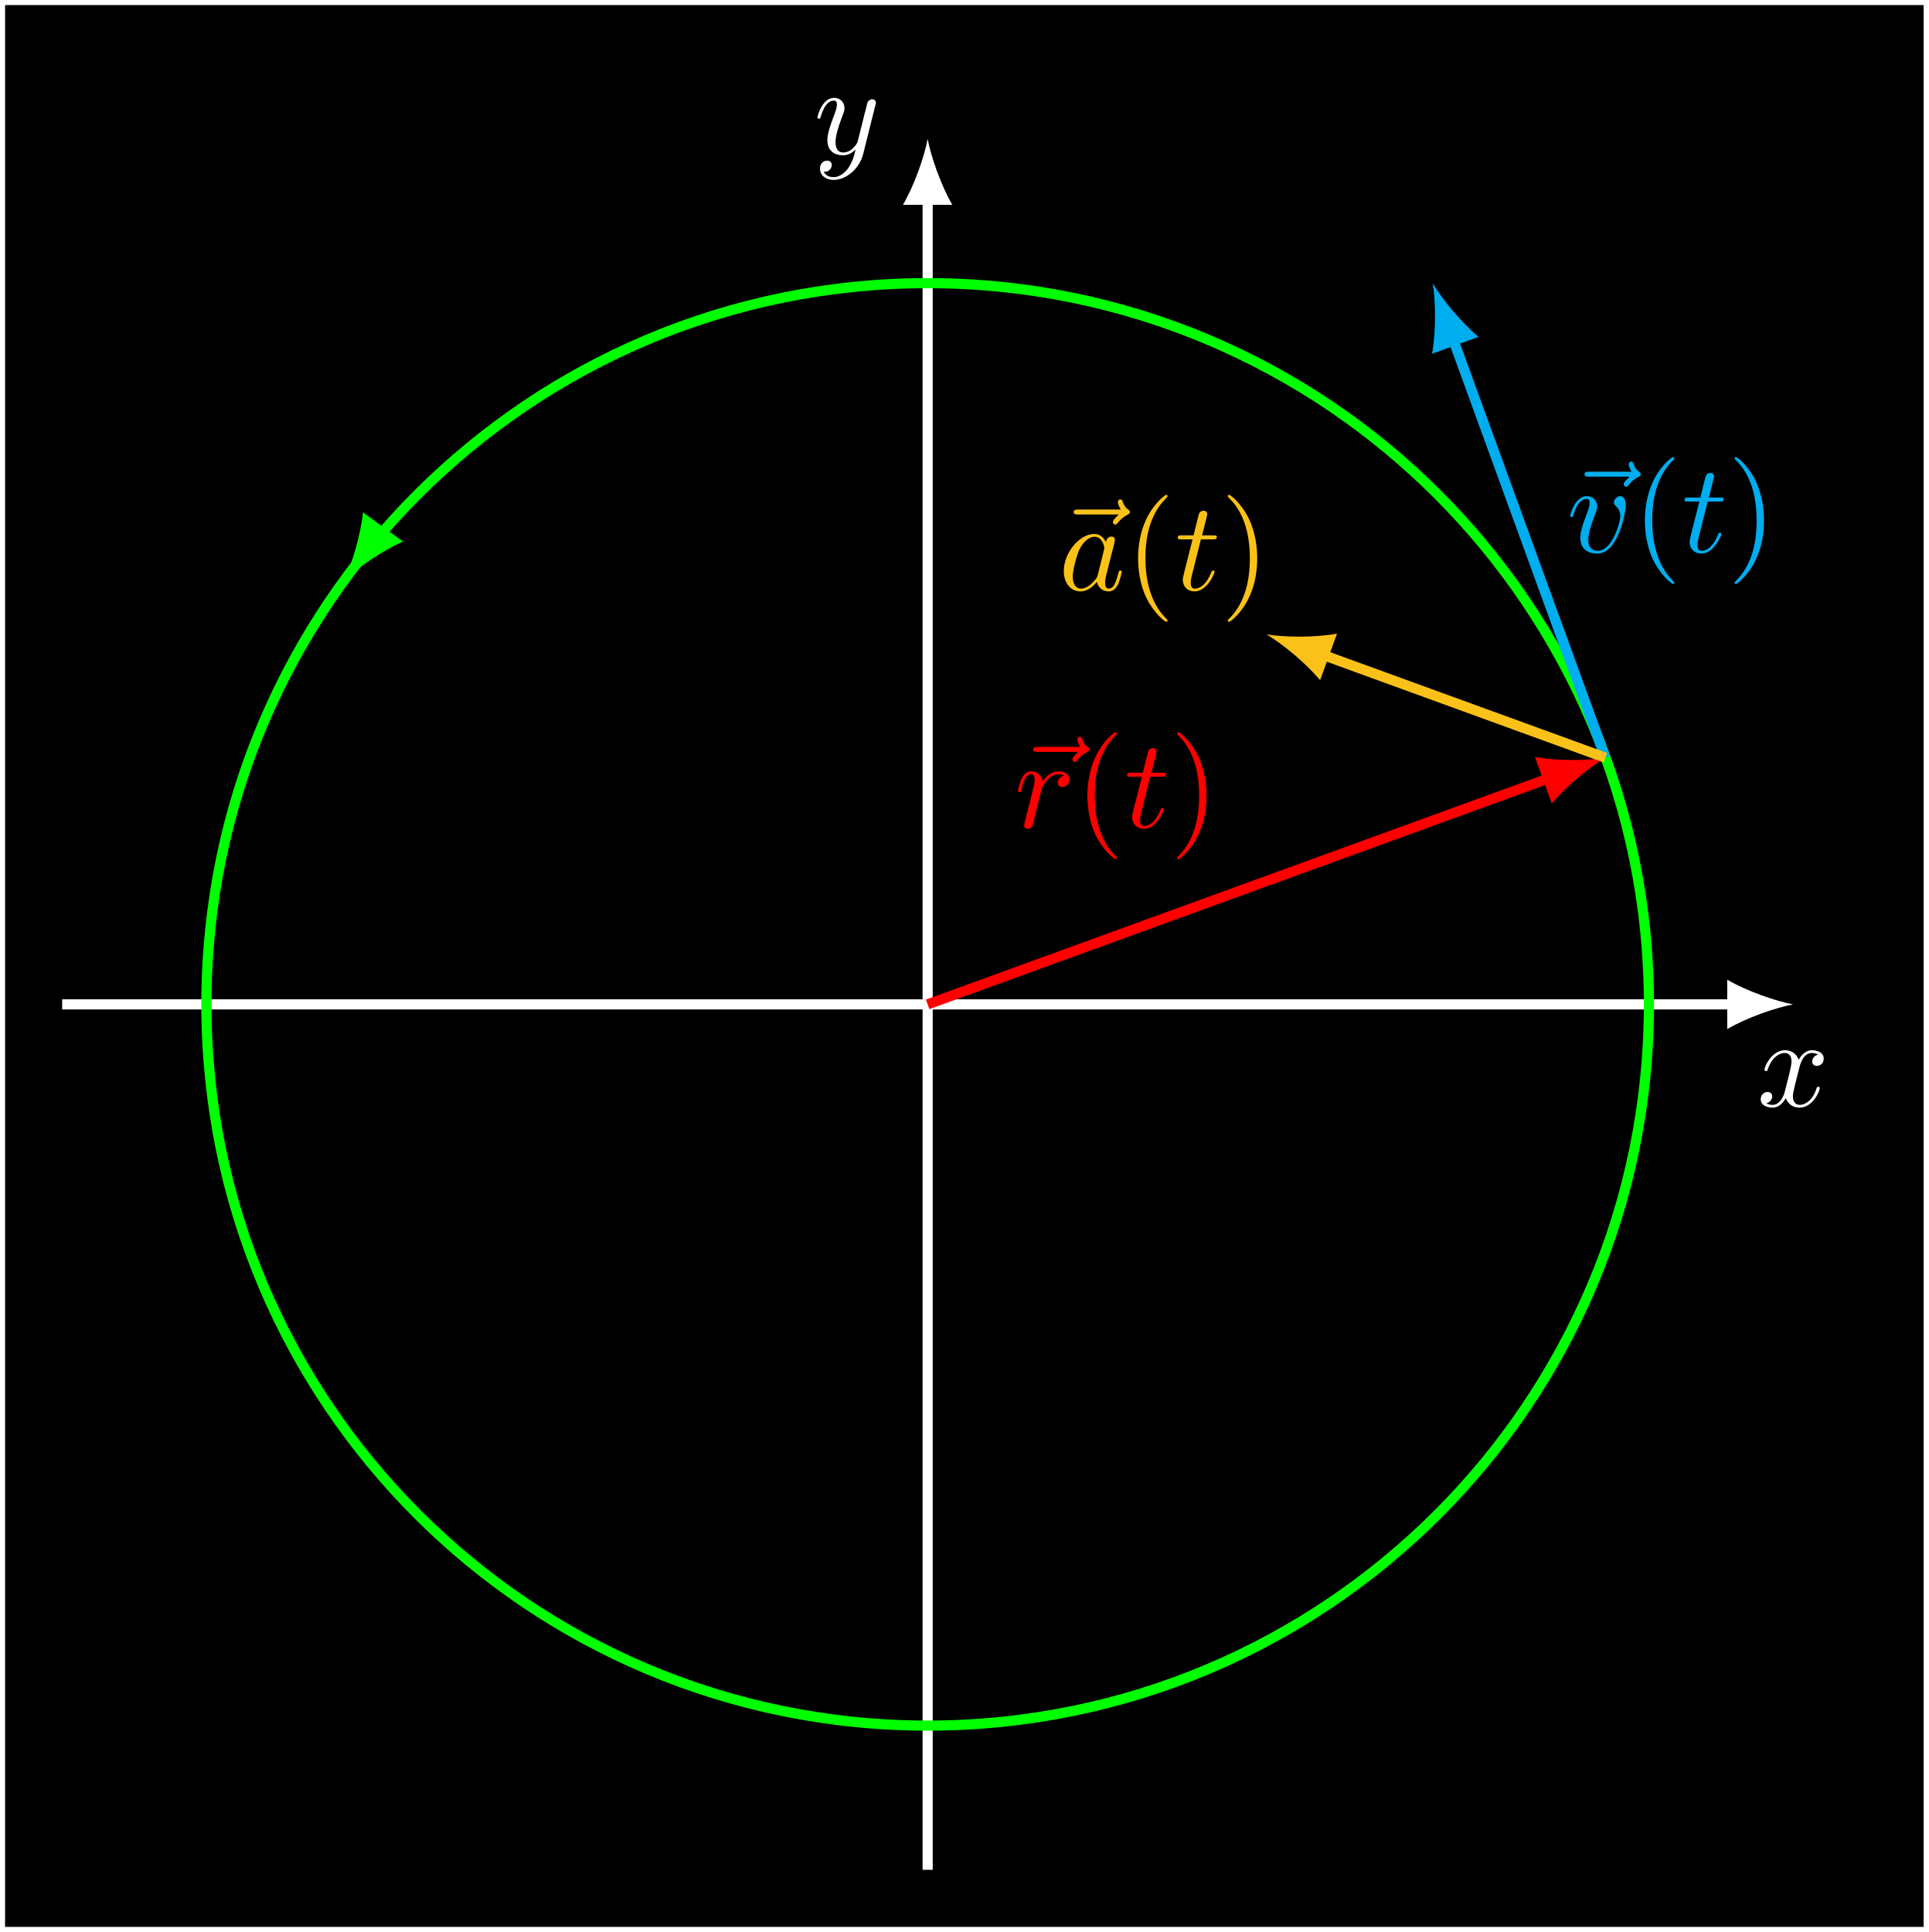
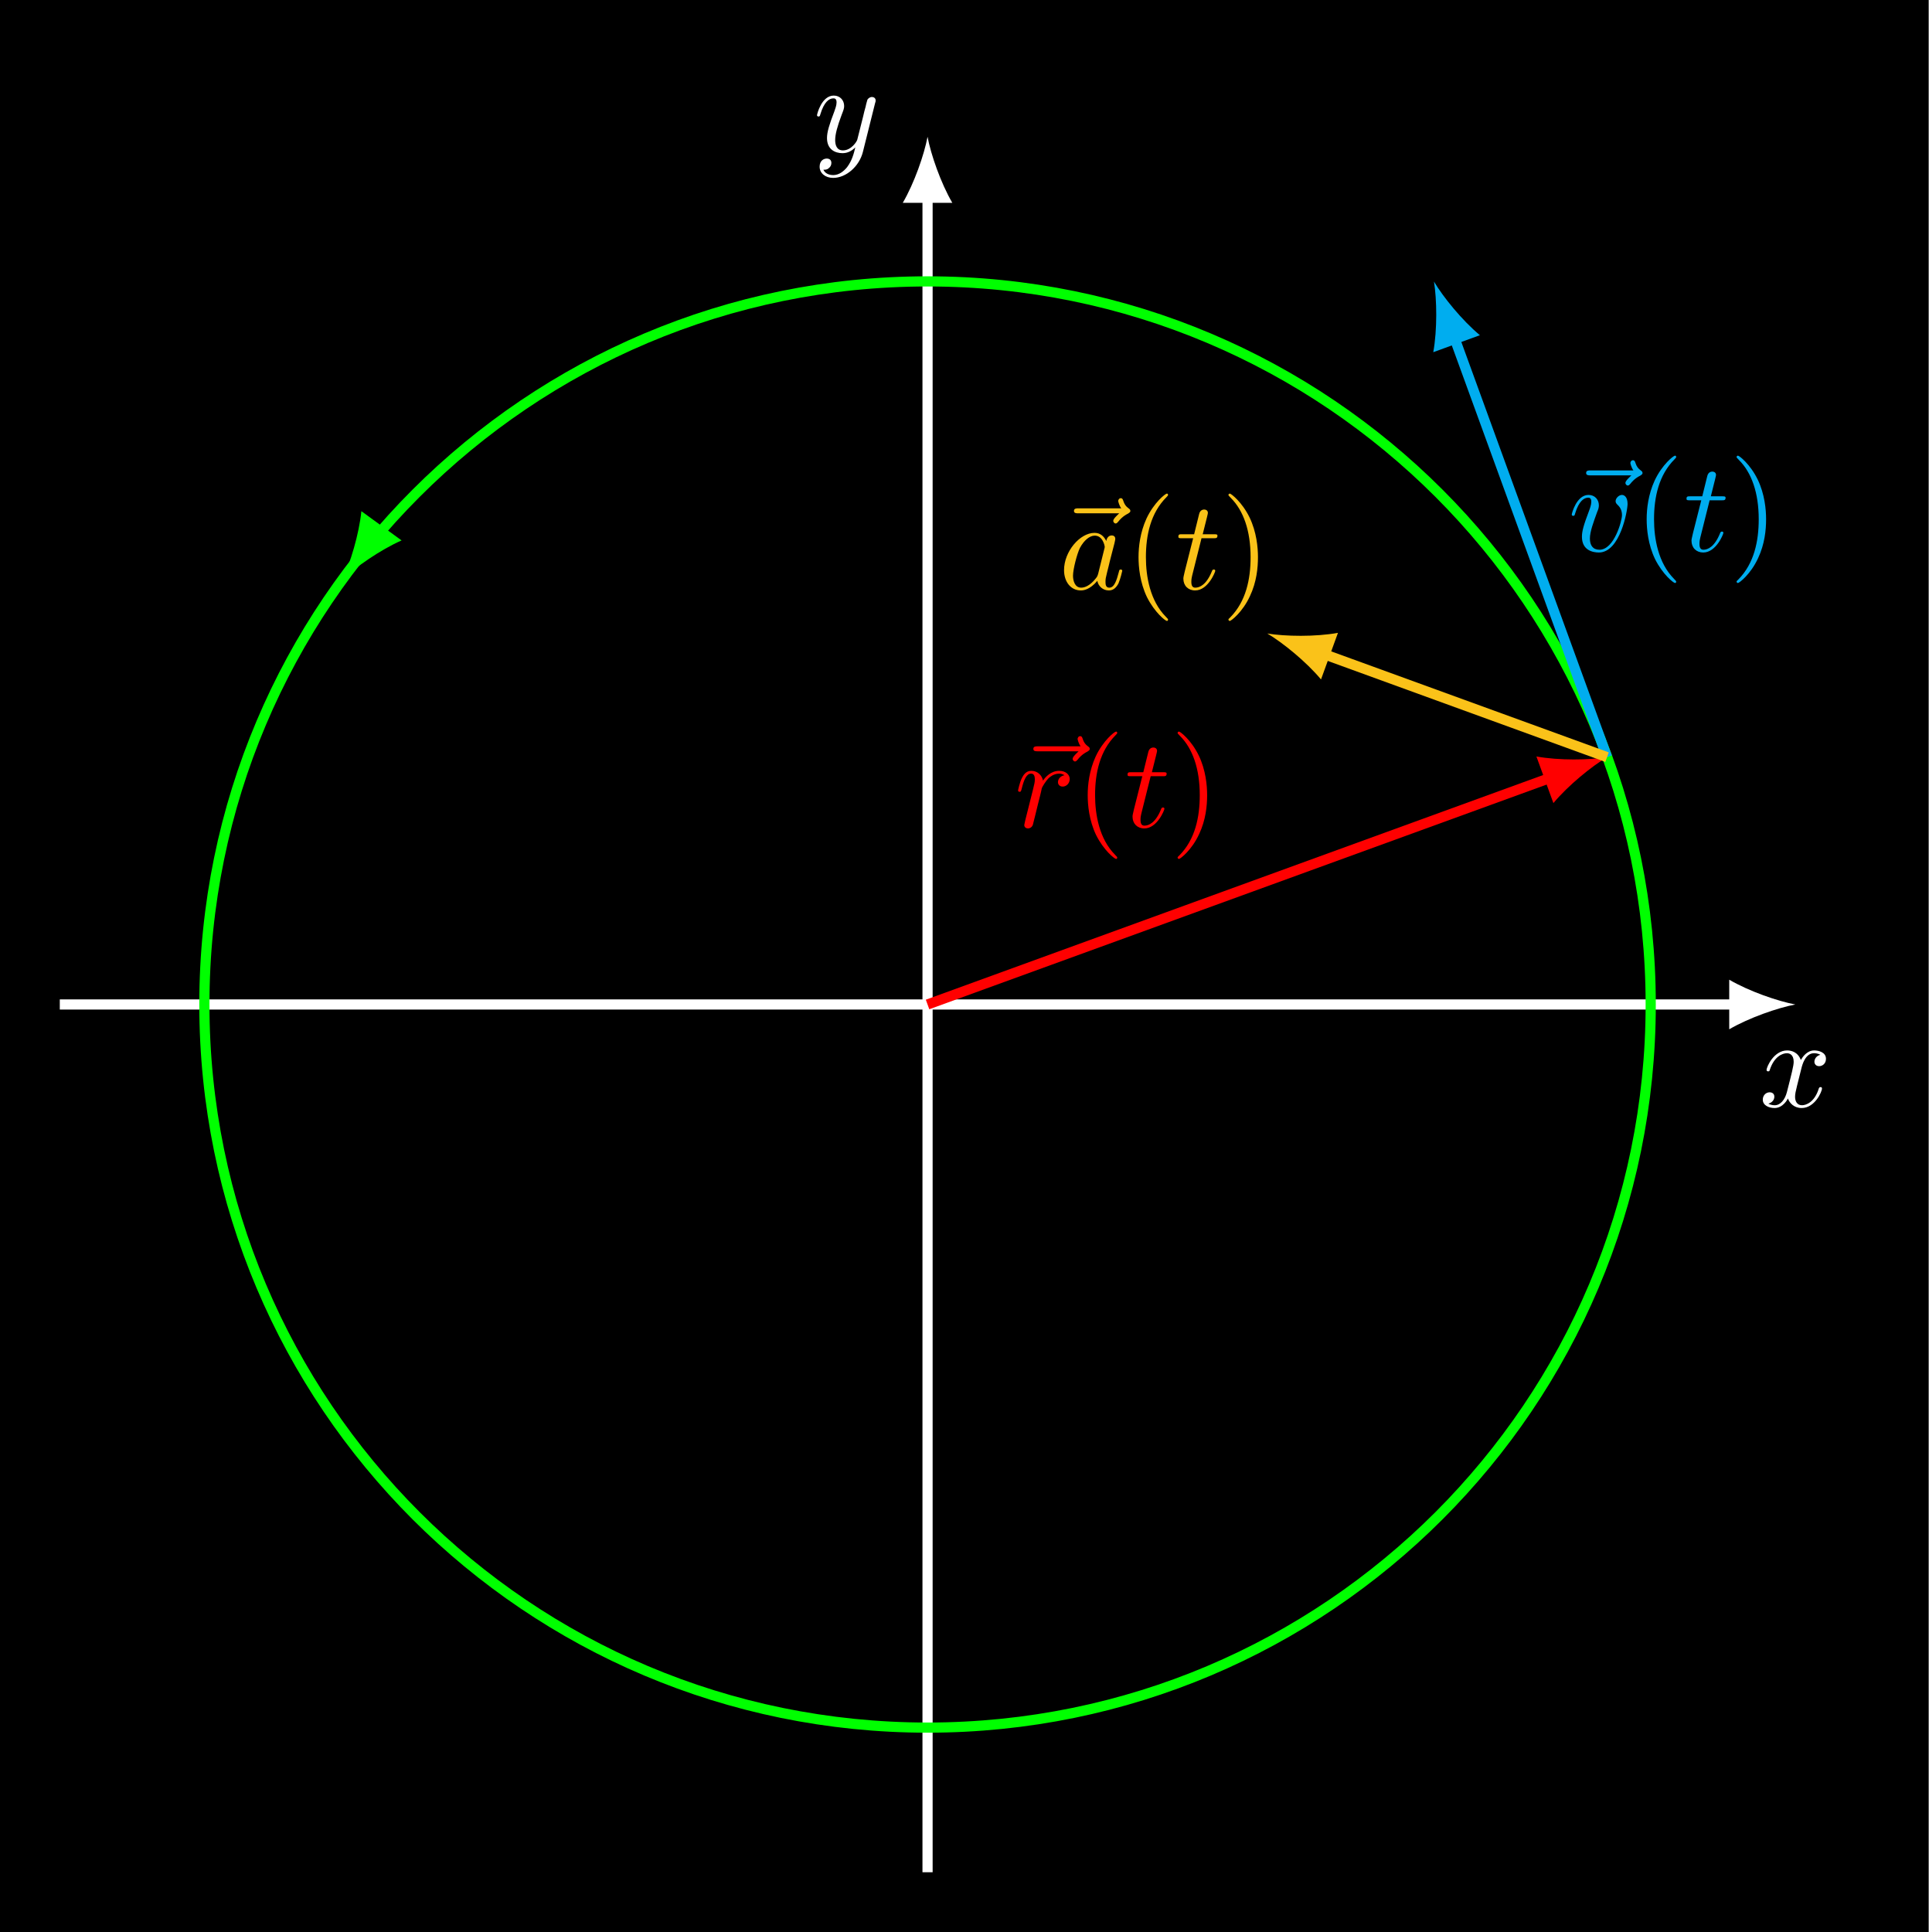
- <svg xmlns="http://www.w3.org/2000/svg" xmlns:xlink="http://www.w3.org/1999/xlink" width="151.606pt" height="151.872pt" viewBox="0 0 151.606 151.872" version="1.1">
+ <svg xmlns="http://www.w3.org/2000/svg" xmlns:xlink="http://www.w3.org/1999/xlink" width="151.207pt" height="151.474pt" viewBox="0 0 151.207 151.474" version="1.1">
  <defs>
    <g>
      <symbol overflow="visible" id="glyph0-0">
        <path style="stroke:none;" d="" />
      </symbol>
      <symbol overflow="visible" id="glyph0-1">
        <path style="stroke:none;" d="M 3.328 -3.016 C 3.391 -3.266 3.625 -4.188 4.312 -4.188 C 4.359 -4.188 4.609 -4.188 4.812 -4.062 C 4.531 -4 4.344 -3.766 4.344 -3.516 C 4.344 -3.359 4.453 -3.172 4.719 -3.172 C 4.938 -3.172 5.25 -3.344 5.25 -3.75 C 5.25 -4.266 4.672 -4.406 4.328 -4.406 C 3.75 -4.406 3.406 -3.875 3.281 -3.656 C 3.031 -4.312 2.5 -4.406 2.203 -4.406 C 1.172 -4.406 0.594 -3.125 0.594 -2.875 C 0.594 -2.766 0.703 -2.766 0.719 -2.766 C 0.797 -2.766 0.828 -2.797 0.844 -2.875 C 1.188 -3.938 1.844 -4.188 2.188 -4.188 C 2.375 -4.188 2.719 -4.094 2.719 -3.516 C 2.719 -3.203 2.547 -2.547 2.188 -1.141 C 2.031 -0.531 1.672 -0.109 1.234 -0.109 C 1.172 -0.109 0.953 -0.109 0.734 -0.234 C 0.984 -0.297 1.203 -0.5 1.203 -0.781 C 1.203 -1.047 0.984 -1.125 0.844 -1.125 C 0.531 -1.125 0.297 -0.875 0.297 -0.547 C 0.297 -0.094 0.781 0.109 1.219 0.109 C 1.891 0.109 2.25 -0.594 2.266 -0.641 C 2.391 -0.281 2.75 0.109 3.344 0.109 C 4.375 0.109 4.938 -1.172 4.938 -1.422 C 4.938 -1.531 4.859 -1.531 4.828 -1.531 C 4.734 -1.531 4.719 -1.484 4.688 -1.422 C 4.359 -0.344 3.688 -0.109 3.375 -0.109 C 2.984 -0.109 2.828 -0.422 2.828 -0.766 C 2.828 -0.984 2.875 -1.203 2.984 -1.641 Z M 3.328 -3.016 " />
      </symbol>
      <symbol overflow="visible" id="glyph0-2">
        <path style="stroke:none;" d="M 4.844 -3.797 C 4.891 -3.938 4.891 -3.953 4.891 -4.031 C 4.891 -4.203 4.75 -4.297 4.594 -4.297 C 4.5 -4.297 4.344 -4.234 4.25 -4.094 C 4.234 -4.031 4.141 -3.734 4.109 -3.547 C 4.031 -3.297 3.969 -3.016 3.906 -2.75 L 3.453 -0.953 C 3.422 -0.812 2.984 -0.109 2.328 -0.109 C 1.828 -0.109 1.719 -0.547 1.719 -0.922 C 1.719 -1.375 1.891 -2 2.219 -2.875 C 2.375 -3.281 2.422 -3.391 2.422 -3.594 C 2.422 -4.031 2.109 -4.406 1.609 -4.406 C 0.656 -4.406 0.297 -2.953 0.297 -2.875 C 0.297 -2.766 0.391 -2.766 0.406 -2.766 C 0.516 -2.766 0.516 -2.797 0.562 -2.953 C 0.844 -3.891 1.234 -4.188 1.578 -4.188 C 1.656 -4.188 1.828 -4.188 1.828 -3.875 C 1.828 -3.625 1.719 -3.359 1.656 -3.172 C 1.25 -2.109 1.078 -1.547 1.078 -1.078 C 1.078 -0.188 1.703 0.109 2.297 0.109 C 2.688 0.109 3.016 -0.062 3.297 -0.344 C 3.172 0.172 3.047 0.672 2.656 1.203 C 2.391 1.531 2.016 1.828 1.562 1.828 C 1.422 1.828 0.969 1.797 0.797 1.406 C 0.953 1.406 1.094 1.406 1.219 1.281 C 1.328 1.203 1.422 1.062 1.422 0.875 C 1.422 0.562 1.156 0.531 1.062 0.531 C 0.828 0.531 0.5 0.688 0.5 1.172 C 0.5 1.672 0.938 2.047 1.562 2.047 C 2.578 2.047 3.609 1.141 3.891 0.016 Z M 4.844 -3.797 " />
      </symbol>
      <symbol overflow="visible" id="glyph0-3">
        <path style="stroke:none;" d="M 5.359 -5.938 C 5.219 -5.797 4.891 -5.516 4.891 -5.344 C 4.891 -5.25 4.984 -5.141 5.078 -5.141 C 5.172 -5.141 5.219 -5.219 5.281 -5.281 C 5.391 -5.422 5.625 -5.703 6.062 -5.922 C 6.125 -5.969 6.234 -6.016 6.234 -6.125 C 6.234 -6.234 6.156 -6.281 6.094 -6.328 C 5.875 -6.484 5.766 -6.656 5.688 -6.891 C 5.656 -6.984 5.625 -7.125 5.484 -7.125 C 5.344 -7.125 5.281 -6.984 5.281 -6.906 C 5.281 -6.859 5.359 -6.547 5.516 -6.328 L 2.156 -6.328 C 2 -6.328 1.812 -6.328 1.812 -6.125 C 1.812 -5.938 2 -5.938 2.156 -5.938 Z M 5.359 -5.938 " />
      </symbol>
      <symbol overflow="visible" id="glyph0-4">
        <path style="stroke:none;" d="M 0.875 -0.594 C 0.844 -0.438 0.781 -0.203 0.781 -0.156 C 0.781 0.016 0.922 0.109 1.078 0.109 C 1.203 0.109 1.375 0.031 1.453 -0.172 C 1.469 -0.203 1.797 -1.562 1.844 -1.75 C 1.922 -2.078 2.109 -2.766 2.156 -3.047 C 2.203 -3.172 2.484 -3.641 2.719 -3.859 C 2.797 -3.922 3.094 -4.188 3.516 -4.188 C 3.781 -4.188 3.922 -4.062 3.938 -4.062 C 3.641 -4.016 3.422 -3.781 3.422 -3.516 C 3.422 -3.359 3.531 -3.172 3.797 -3.172 C 4.062 -3.172 4.344 -3.406 4.344 -3.766 C 4.344 -4.109 4.031 -4.406 3.516 -4.406 C 2.875 -4.406 2.438 -3.922 2.25 -3.641 C 2.156 -4.094 1.797 -4.406 1.328 -4.406 C 0.875 -4.406 0.688 -4.016 0.594 -3.844 C 0.422 -3.5 0.297 -2.906 0.297 -2.875 C 0.297 -2.766 0.391 -2.766 0.406 -2.766 C 0.516 -2.766 0.516 -2.781 0.578 -3 C 0.75 -3.703 0.953 -4.188 1.312 -4.188 C 1.469 -4.188 1.609 -4.109 1.609 -3.734 C 1.609 -3.516 1.578 -3.406 1.453 -2.891 Z M 0.875 -0.594 " />
      </symbol>
      <symbol overflow="visible" id="glyph0-5">
        <path style="stroke:none;" d="M 2.047 -3.984 L 2.984 -3.984 C 3.188 -3.984 3.297 -3.984 3.297 -4.188 C 3.297 -4.297 3.188 -4.297 3.016 -4.297 L 2.141 -4.297 C 2.5 -5.719 2.547 -5.906 2.547 -5.969 C 2.547 -6.141 2.422 -6.234 2.25 -6.234 C 2.219 -6.234 1.938 -6.234 1.859 -5.875 L 1.469 -4.297 L 0.531 -4.297 C 0.328 -4.297 0.234 -4.297 0.234 -4.109 C 0.234 -3.984 0.312 -3.984 0.516 -3.984 L 1.391 -3.984 C 0.672 -1.156 0.625 -0.984 0.625 -0.812 C 0.625 -0.266 1 0.109 1.547 0.109 C 2.562 0.109 3.125 -1.344 3.125 -1.422 C 3.125 -1.531 3.047 -1.531 3.016 -1.531 C 2.922 -1.531 2.906 -1.5 2.859 -1.391 C 2.438 -0.344 1.906 -0.109 1.562 -0.109 C 1.359 -0.109 1.25 -0.234 1.25 -0.562 C 1.25 -0.812 1.281 -0.875 1.312 -1.047 Z M 2.047 -3.984 " />
      </symbol>
      <symbol overflow="visible" id="glyph0-6">
        <path style="stroke:none;" d="M 4.672 -3.703 C 4.672 -4.25 4.406 -4.406 4.234 -4.406 C 3.984 -4.406 3.734 -4.141 3.734 -3.922 C 3.734 -3.797 3.781 -3.734 3.891 -3.625 C 4.109 -3.422 4.234 -3.172 4.234 -2.812 C 4.234 -2.391 3.625 -0.109 2.469 -0.109 C 1.953 -0.109 1.719 -0.453 1.719 -0.984 C 1.719 -1.531 2 -2.266 2.297 -3.094 C 2.375 -3.266 2.422 -3.406 2.422 -3.594 C 2.422 -4.031 2.109 -4.406 1.609 -4.406 C 0.672 -4.406 0.297 -2.953 0.297 -2.875 C 0.297 -2.766 0.391 -2.766 0.406 -2.766 C 0.516 -2.766 0.516 -2.797 0.562 -2.953 C 0.859 -3.953 1.281 -4.188 1.578 -4.188 C 1.656 -4.188 1.828 -4.188 1.828 -3.875 C 1.828 -3.625 1.719 -3.344 1.656 -3.172 C 1.219 -2.016 1.094 -1.562 1.094 -1.125 C 1.094 -0.047 1.969 0.109 2.422 0.109 C 4.094 0.109 4.672 -3.188 4.672 -3.703 Z M 4.672 -3.703 " />
      </symbol>
      <symbol overflow="visible" id="glyph0-7">
        <path style="stroke:none;" d="M 3.719 -3.766 C 3.531 -4.141 3.25 -4.406 2.797 -4.406 C 1.641 -4.406 0.406 -2.938 0.406 -1.484 C 0.406 -0.547 0.953 0.109 1.719 0.109 C 1.922 0.109 2.422 0.062 3.016 -0.641 C 3.094 -0.219 3.453 0.109 3.922 0.109 C 4.281 0.109 4.5 -0.125 4.672 -0.438 C 4.828 -0.797 4.969 -1.406 4.969 -1.422 C 4.969 -1.531 4.875 -1.531 4.844 -1.531 C 4.75 -1.531 4.734 -1.484 4.703 -1.344 C 4.531 -0.703 4.359 -0.109 3.953 -0.109 C 3.672 -0.109 3.656 -0.375 3.656 -0.562 C 3.656 -0.781 3.672 -0.875 3.781 -1.312 C 3.891 -1.719 3.906 -1.828 4 -2.203 L 4.359 -3.594 C 4.422 -3.875 4.422 -3.891 4.422 -3.938 C 4.422 -4.109 4.312 -4.203 4.141 -4.203 C 3.891 -4.203 3.75 -3.984 3.719 -3.766 Z M 3.078 -1.188 C 3.016 -1 3.016 -0.984 2.875 -0.812 C 2.438 -0.266 2.031 -0.109 1.75 -0.109 C 1.25 -0.109 1.109 -0.656 1.109 -1.047 C 1.109 -1.547 1.422 -2.766 1.656 -3.234 C 1.969 -3.812 2.406 -4.188 2.812 -4.188 C 3.453 -4.188 3.594 -3.375 3.594 -3.312 C 3.594 -3.25 3.578 -3.188 3.562 -3.141 Z M 3.078 -1.188 " />
      </symbol>
      <symbol overflow="visible" id="glyph1-0">
        <path style="stroke:none;" d="" />
      </symbol>
      <symbol overflow="visible" id="glyph1-1">
        <path style="stroke:none;" d="M 3.297 2.391 C 3.297 2.359 3.297 2.344 3.125 2.172 C 1.891 0.922 1.562 -0.969 1.562 -2.5 C 1.562 -4.234 1.938 -5.969 3.172 -7.203 C 3.297 -7.328 3.297 -7.344 3.297 -7.375 C 3.297 -7.453 3.266 -7.484 3.203 -7.484 C 3.094 -7.484 2.203 -6.797 1.609 -5.531 C 1.109 -4.438 0.984 -3.328 0.984 -2.5 C 0.984 -1.719 1.094 -0.516 1.641 0.625 C 2.25 1.844 3.094 2.5 3.203 2.5 C 3.266 2.5 3.297 2.469 3.297 2.391 Z M 3.297 2.391 " />
      </symbol>
      <symbol overflow="visible" id="glyph1-2">
        <path style="stroke:none;" d="M 2.875 -2.5 C 2.875 -3.266 2.766 -4.469 2.219 -5.609 C 1.625 -6.828 0.766 -7.484 0.672 -7.484 C 0.609 -7.484 0.562 -7.438 0.562 -7.375 C 0.562 -7.344 0.562 -7.328 0.75 -7.141 C 1.734 -6.156 2.297 -4.578 2.297 -2.5 C 2.297 -0.781 1.938 0.969 0.703 2.219 C 0.562 2.344 0.562 2.359 0.562 2.391 C 0.562 2.453 0.609 2.5 0.672 2.5 C 0.766 2.5 1.672 1.812 2.25 0.547 C 2.766 -0.547 2.875 -1.656 2.875 -2.5 Z M 2.875 -2.5 " />
      </symbol>
    </g>
    <clipPath id="clip1">
-       <path d="M 0 0 L 151.605 0 L 151.605 151.871 L 0 151.871 Z M 0 0 " />
+       <path d="M 0 0 L 151.207 0 L 151.207 151.473 L 0 151.473 Z M 0 0 " />
    </clipPath>
  </defs>
  <g id="surface1">
    <g clip-path="url(#clip1)" clip-rule="nonzero">
-       <path style="fill-rule:nonzero;fill:rgb(0%,0%,0%);fill-opacity:1;stroke-width:0.399;stroke-linecap:butt;stroke-linejoin:miter;stroke:rgb(100%,100%,100%);stroke-opacity:1;stroke-miterlimit:10;" d="M -72.719 -72.719 L -72.719 78.754 L 78.488 78.754 L 78.488 -72.719 Z M -72.719 -72.719 " transform="matrix(1,0,0,-1,72.918,78.953)" />
+       <path style=" stroke:none;fill-rule:nonzero;fill:rgb(0%,0%,0%);fill-opacity:1;" d="M 0 151.477 L 0 0 L 151.207 0 L 151.207 151.477 Z M 0 151.477 " />
    </g>
-     <path style="fill:none;stroke-width:0.797;stroke-linecap:butt;stroke-linejoin:miter;stroke:rgb(100%,100%,100%);stroke-opacity:1;stroke-miterlimit:10;" d="M -68.031 -0 L 63.371 -0 " transform="matrix(1,0,0,-1,72.918,78.953)" />
-     <path style=" stroke:none;fill-rule:nonzero;fill:rgb(100%,100%,100%);fill-opacity:1;" d="M 140.949 78.953 C 139.57 78.695 137.324 77.918 135.77 77.012 L 135.77 80.895 C 137.324 79.988 139.57 79.211 140.949 78.953 " />
+     <path style="fill:none;stroke-width:0.797;stroke-linecap:butt;stroke-linejoin:miter;stroke:rgb(100%,100%,100%);stroke-opacity:1;stroke-miterlimit:10;" d="M -68.031 0.001 L 63.371 0.001 " transform="matrix(1,0,0,-1,72.719,78.755)" />
+     <path style=" stroke:none;fill-rule:nonzero;fill:rgb(100%,100%,100%);fill-opacity:1;" d="M 140.75 78.754 C 139.371 78.496 137.125 77.719 135.57 76.812 L 135.57 80.699 C 137.125 79.793 139.371 79.016 140.75 78.754 " />
    <g style="fill:rgb(100%,100%,100%);fill-opacity:1;">
-       <use xlink:href="#glyph0-1" x="138.103" y="86.962" />
+       <use xlink:href="#glyph0-1" x="137.904" y="86.763" />
    </g>
-     <path style="fill:none;stroke-width:0.797;stroke-linecap:butt;stroke-linejoin:miter;stroke:rgb(100%,100%,100%);stroke-opacity:1;stroke-miterlimit:10;" d="M -0 -68.031 L -0 63.371 " transform="matrix(1,0,0,-1,72.918,78.953)" />
-     <path style=" stroke:none;fill-rule:nonzero;fill:rgb(100%,100%,100%);fill-opacity:1;" d="M 72.918 10.922 C 72.66 12.301 71.883 14.547 70.977 16.102 L 74.859 16.102 C 73.953 14.547 73.176 12.301 72.918 10.922 " />
+     <path style="fill:none;stroke-width:0.797;stroke-linecap:butt;stroke-linejoin:miter;stroke:rgb(100%,100%,100%);stroke-opacity:1;stroke-miterlimit:10;" d="M -0 -68.034 L -0 63.368 " transform="matrix(1,0,0,-1,72.719,78.755)" />
+     <path style=" stroke:none;fill-rule:nonzero;fill:rgb(100%,100%,100%);fill-opacity:1;" d="M 72.719 10.723 C 72.461 12.105 71.684 14.348 70.777 15.902 L 74.66 15.902 C 73.754 14.348 72.977 12.105 72.719 10.723 " />
    <g style="fill:rgb(100%,100%,100%);fill-opacity:1;">
-       <use xlink:href="#glyph0-2" x="63.958" y="12.097" />
+       <use xlink:href="#glyph0-2" x="63.758" y="11.9" />
    </g>
-     <path style="fill:none;stroke-width:0.797;stroke-linecap:butt;stroke-linejoin:miter;stroke:rgb(0%,100%,0%);stroke-opacity:1;stroke-miterlimit:10;" d="M 56.695 -0 C 56.695 31.312 31.312 56.695 -0 56.695 C -31.313 56.695 -56.695 31.312 -56.695 -0 C -56.695 -31.313 -31.313 -56.695 -0 -56.695 C 31.312 -56.695 56.695 -31.313 56.695 -0 Z M 56.695 -0 " transform="matrix(1,0,0,-1,72.918,78.953)" />
-     <path style=" stroke:none;fill-rule:nonzero;fill:rgb(0%,100%,0%);fill-opacity:1;" d="M 27.047 45.625 C 28.074 44.66 30.031 43.297 31.684 42.57 L 28.531 40.273 C 28.352 42.07 27.656 44.352 27.047 45.625 " />
-     <path style="fill:none;stroke-width:0.797;stroke-linecap:butt;stroke-linejoin:miter;stroke:rgb(100%,0%,0%);stroke-opacity:1;stroke-miterlimit:10;" d="M -0 -0 L 48.887 17.793 " transform="matrix(1,0,0,-1,72.918,78.953)" />
-     <path style=" stroke:none;fill-rule:nonzero;fill:rgb(100%,0%,0%);fill-opacity:1;" d="M 126.191 59.562 C 124.805 59.793 122.426 59.828 120.652 59.508 L 121.984 63.164 C 123.137 61.777 124.98 60.277 126.191 59.562 " />
+     <path style="fill:none;stroke-width:0.797;stroke-linecap:butt;stroke-linejoin:miter;stroke:rgb(0%,100%,0%);stroke-opacity:1;stroke-miterlimit:10;" d="M 56.695 0.001 C 56.695 31.31 31.312 56.693 -0 56.693 C -31.313 56.693 -56.696 31.31 -56.696 0.001 C -56.696 -31.311 -31.313 -56.694 -0 -56.694 C 31.312 -56.694 56.695 -31.311 56.695 0.001 Z M 56.695 0.001 " transform="matrix(1,0,0,-1,72.719,78.755)" />
+     <path style=" stroke:none;fill-rule:nonzero;fill:rgb(0%,100%,0%);fill-opacity:1;" d="M 26.852 45.43 C 27.875 44.461 29.832 43.098 31.484 42.371 L 28.332 40.078 C 28.152 41.875 27.457 44.156 26.852 45.43 " />
+     <path style="fill:none;stroke-width:0.797;stroke-linecap:butt;stroke-linejoin:miter;stroke:rgb(100%,0%,0%);stroke-opacity:1;stroke-miterlimit:10;" d="M -0 0.001 L 48.886 17.794 " transform="matrix(1,0,0,-1,72.719,78.755)" />
+     <path style=" stroke:none;fill-rule:nonzero;fill:rgb(100%,0%,0%);fill-opacity:1;" d="M 125.992 59.363 C 124.605 59.594 122.227 59.633 120.453 59.309 L 121.785 62.965 C 122.938 61.582 124.781 60.082 125.992 59.363 " />
    <g style="fill:rgb(100%,0%,0%);fill-opacity:1;">
-       <use xlink:href="#glyph0-3" x="79.401" y="65.041" />
+       <use xlink:href="#glyph0-3" x="79.202" y="64.842" />
    </g>
    <g style="fill:rgb(100%,0%,0%);fill-opacity:1;">
-       <use xlink:href="#glyph0-4" x="79.72" y="65.041" />
+       <use xlink:href="#glyph0-4" x="79.521" y="64.842" />
    </g>
    <g style="fill:rgb(100%,0%,0%);fill-opacity:1;">
-       <use xlink:href="#glyph1-1" x="84.49" y="65.041" />
+       <use xlink:href="#glyph1-1" x="84.291" y="64.842" />
    </g>
    <g style="fill:rgb(100%,0%,0%);fill-opacity:1;">
-       <use xlink:href="#glyph0-5" x="88.365" y="65.041" />
+       <use xlink:href="#glyph0-5" x="88.165" y="64.842" />
    </g>
    <g style="fill:rgb(100%,0%,0%);fill-opacity:1;">
-       <use xlink:href="#glyph1-2" x="91.962" y="65.041" />
+       <use xlink:href="#glyph1-2" x="91.763" y="64.842" />
    </g>
-     <path style="fill:none;stroke-width:0.797;stroke-linecap:butt;stroke-linejoin:miter;stroke:rgb(0%,67.839%,93.729%);stroke-opacity:1;stroke-miterlimit:10;" d="M 53.273 19.39 L 41.297 52.297 " transform="matrix(1,0,0,-1,72.918,78.953)" />
-     <path style=" stroke:none;fill-rule:nonzero;fill:rgb(0%,67.839%,93.729%);fill-opacity:1;" d="M 112.621 22.27 C 112.848 23.66 112.887 26.039 112.566 27.809 L 116.223 26.48 C 114.836 25.328 113.336 23.48 112.621 22.27 " />
+     <path style="fill:none;stroke-width:0.797;stroke-linecap:butt;stroke-linejoin:miter;stroke:rgb(0%,67.839%,93.729%);stroke-opacity:1;stroke-miterlimit:10;" d="M 53.273 19.392 L 41.297 52.294 " transform="matrix(1,0,0,-1,72.719,78.755)" />
+     <path style=" stroke:none;fill-rule:nonzero;fill:rgb(0%,67.839%,93.729%);fill-opacity:1;" d="M 112.422 22.074 C 112.648 23.461 112.688 25.84 112.367 27.613 L 116.023 26.281 C 114.637 25.129 113.137 23.285 112.422 22.074 " />
    <g style="fill:rgb(0%,67.839%,93.729%);fill-opacity:1;">
-       <use xlink:href="#glyph0-3" x="122.738" y="43.408" />
+       <use xlink:href="#glyph0-3" x="122.539" y="43.209" />
    </g>
    <g style="fill:rgb(0%,67.839%,93.729%);fill-opacity:1;">
-       <use xlink:href="#glyph0-6" x="123.127" y="43.408" />
+       <use xlink:href="#glyph0-6" x="122.928" y="43.209" />
    </g>
    <g style="fill:rgb(0%,67.839%,93.729%);fill-opacity:1;">
-       <use xlink:href="#glyph1-1" x="128.312" y="43.408" />
+       <use xlink:href="#glyph1-1" x="128.113" y="43.209" />
    </g>
    <g style="fill:rgb(0%,67.839%,93.729%);fill-opacity:1;">
-       <use xlink:href="#glyph0-5" x="132.186" y="43.408" />
+       <use xlink:href="#glyph0-5" x="131.987" y="43.209" />
    </g>
    <g style="fill:rgb(0%,67.839%,93.729%);fill-opacity:1;">
-       <use xlink:href="#glyph1-2" x="135.784" y="43.408" />
+       <use xlink:href="#glyph1-2" x="135.585" y="43.209" />
    </g>
-     <path style="fill:none;stroke-width:0.797;stroke-linecap:butt;stroke-linejoin:miter;stroke:rgb(98.039%,76.076%,9.804%);stroke-opacity:1;stroke-miterlimit:10;" d="M 53.273 19.39 L 31.023 27.488 " transform="matrix(1,0,0,-1,72.918,78.953)" />
-     <path style=" stroke:none;fill-rule:nonzero;fill:rgb(98.039%,76.076%,9.804%);fill-opacity:1;" d="M 99.555 49.867 C 100.766 50.586 102.613 52.086 103.766 53.469 L 105.094 49.812 C 103.32 50.133 100.945 50.098 99.555 49.867 " />
+     <path style="fill:none;stroke-width:0.797;stroke-linecap:butt;stroke-linejoin:miter;stroke:rgb(98.039%,76.076%,9.804%);stroke-opacity:1;stroke-miterlimit:10;" d="M 53.273 19.392 L 31.023 27.489 " transform="matrix(1,0,0,-1,72.719,78.755)" />
+     <path style=" stroke:none;fill-rule:nonzero;fill:rgb(98.039%,76.076%,9.804%);fill-opacity:1;" d="M 99.355 49.668 C 100.566 50.387 102.414 51.887 103.566 53.27 L 104.895 49.617 C 103.125 49.938 100.746 49.898 99.355 49.668 " />
    <g style="fill:rgb(98.039%,76.076%,9.804%);fill-opacity:1;">
-       <use xlink:href="#glyph0-3" x="82.585" y="46.381" />
+       <use xlink:href="#glyph0-3" x="82.386" y="46.183" />
    </g>
    <g style="fill:rgb(98.039%,76.076%,9.804%);fill-opacity:1;">
-       <use xlink:href="#glyph0-7" x="83.213" y="46.381" />
+       <use xlink:href="#glyph0-7" x="83.014" y="46.183" />
    </g>
    <g style="fill:rgb(98.039%,76.076%,9.804%);fill-opacity:1;">
-       <use xlink:href="#glyph1-1" x="88.475" y="46.381" />
+       <use xlink:href="#glyph1-1" x="88.276" y="46.183" />
    </g>
    <g style="fill:rgb(98.039%,76.076%,9.804%);fill-opacity:1;">
-       <use xlink:href="#glyph0-5" x="92.35" y="46.381" />
+       <use xlink:href="#glyph0-5" x="92.15" y="46.183" />
    </g>
    <g style="fill:rgb(98.039%,76.076%,9.804%);fill-opacity:1;">
-       <use xlink:href="#glyph1-2" x="95.947" y="46.381" />
+       <use xlink:href="#glyph1-2" x="95.748" y="46.183" />
    </g>
  </g>
</svg>
